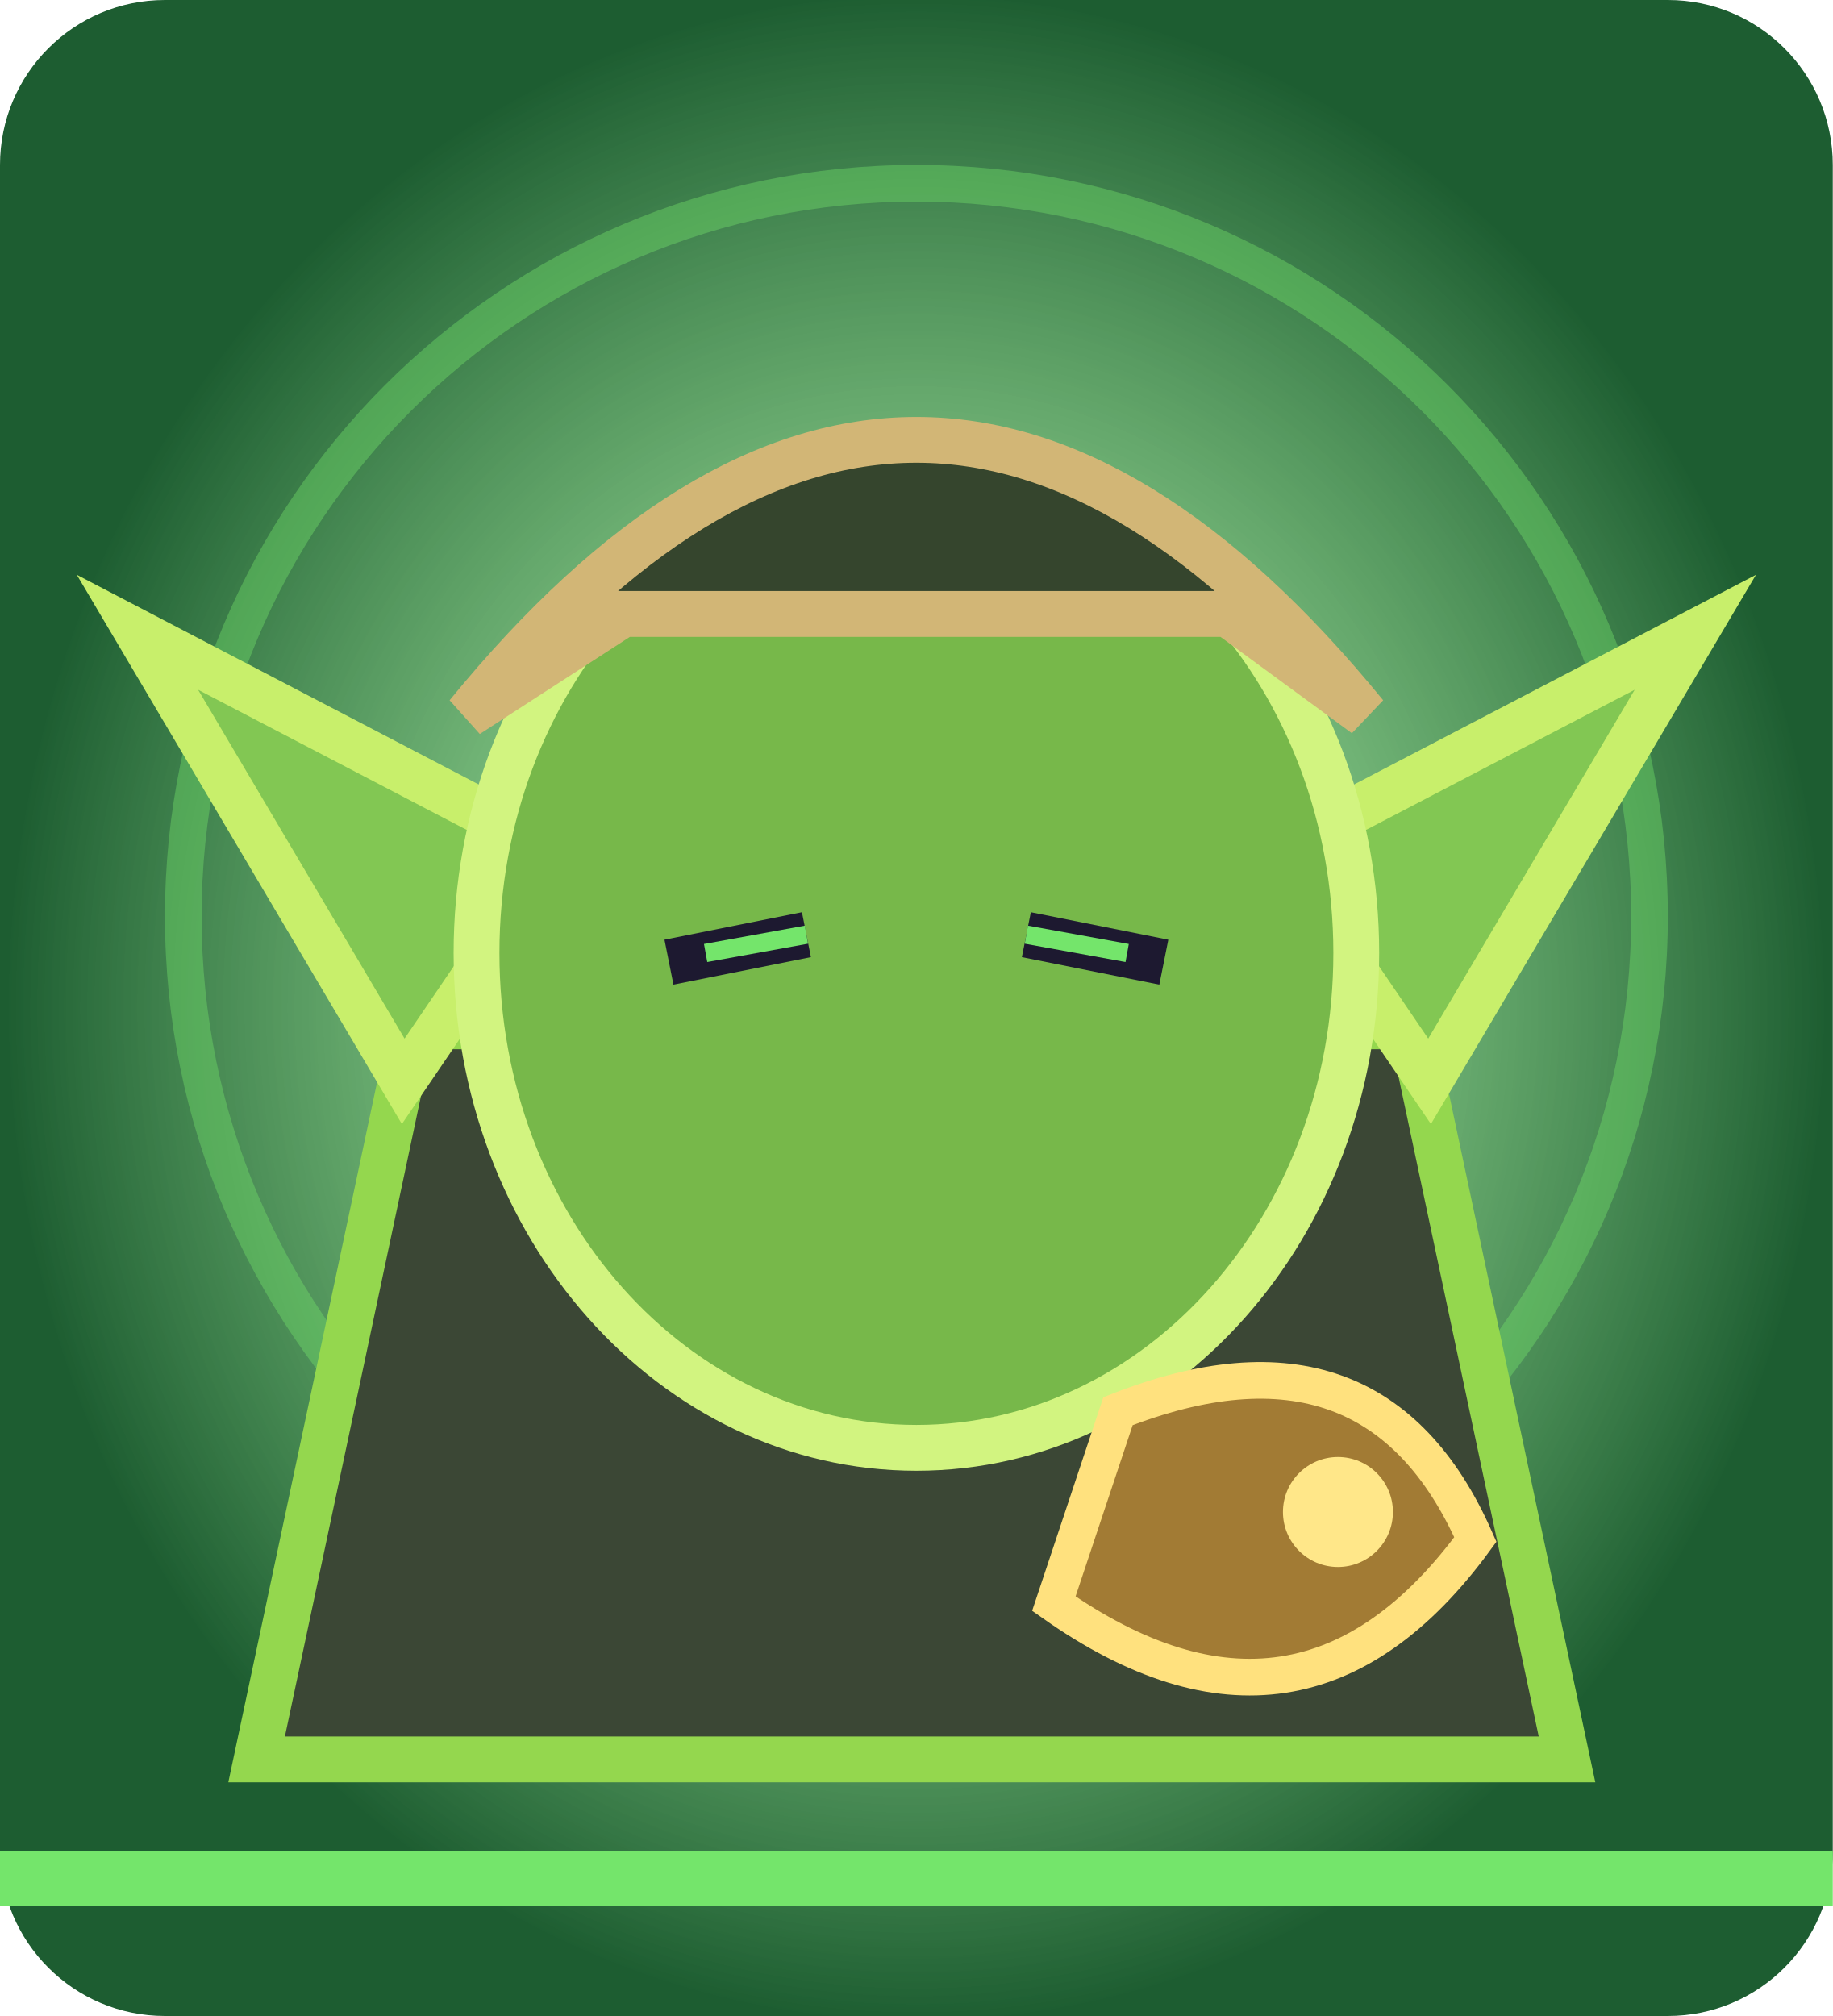
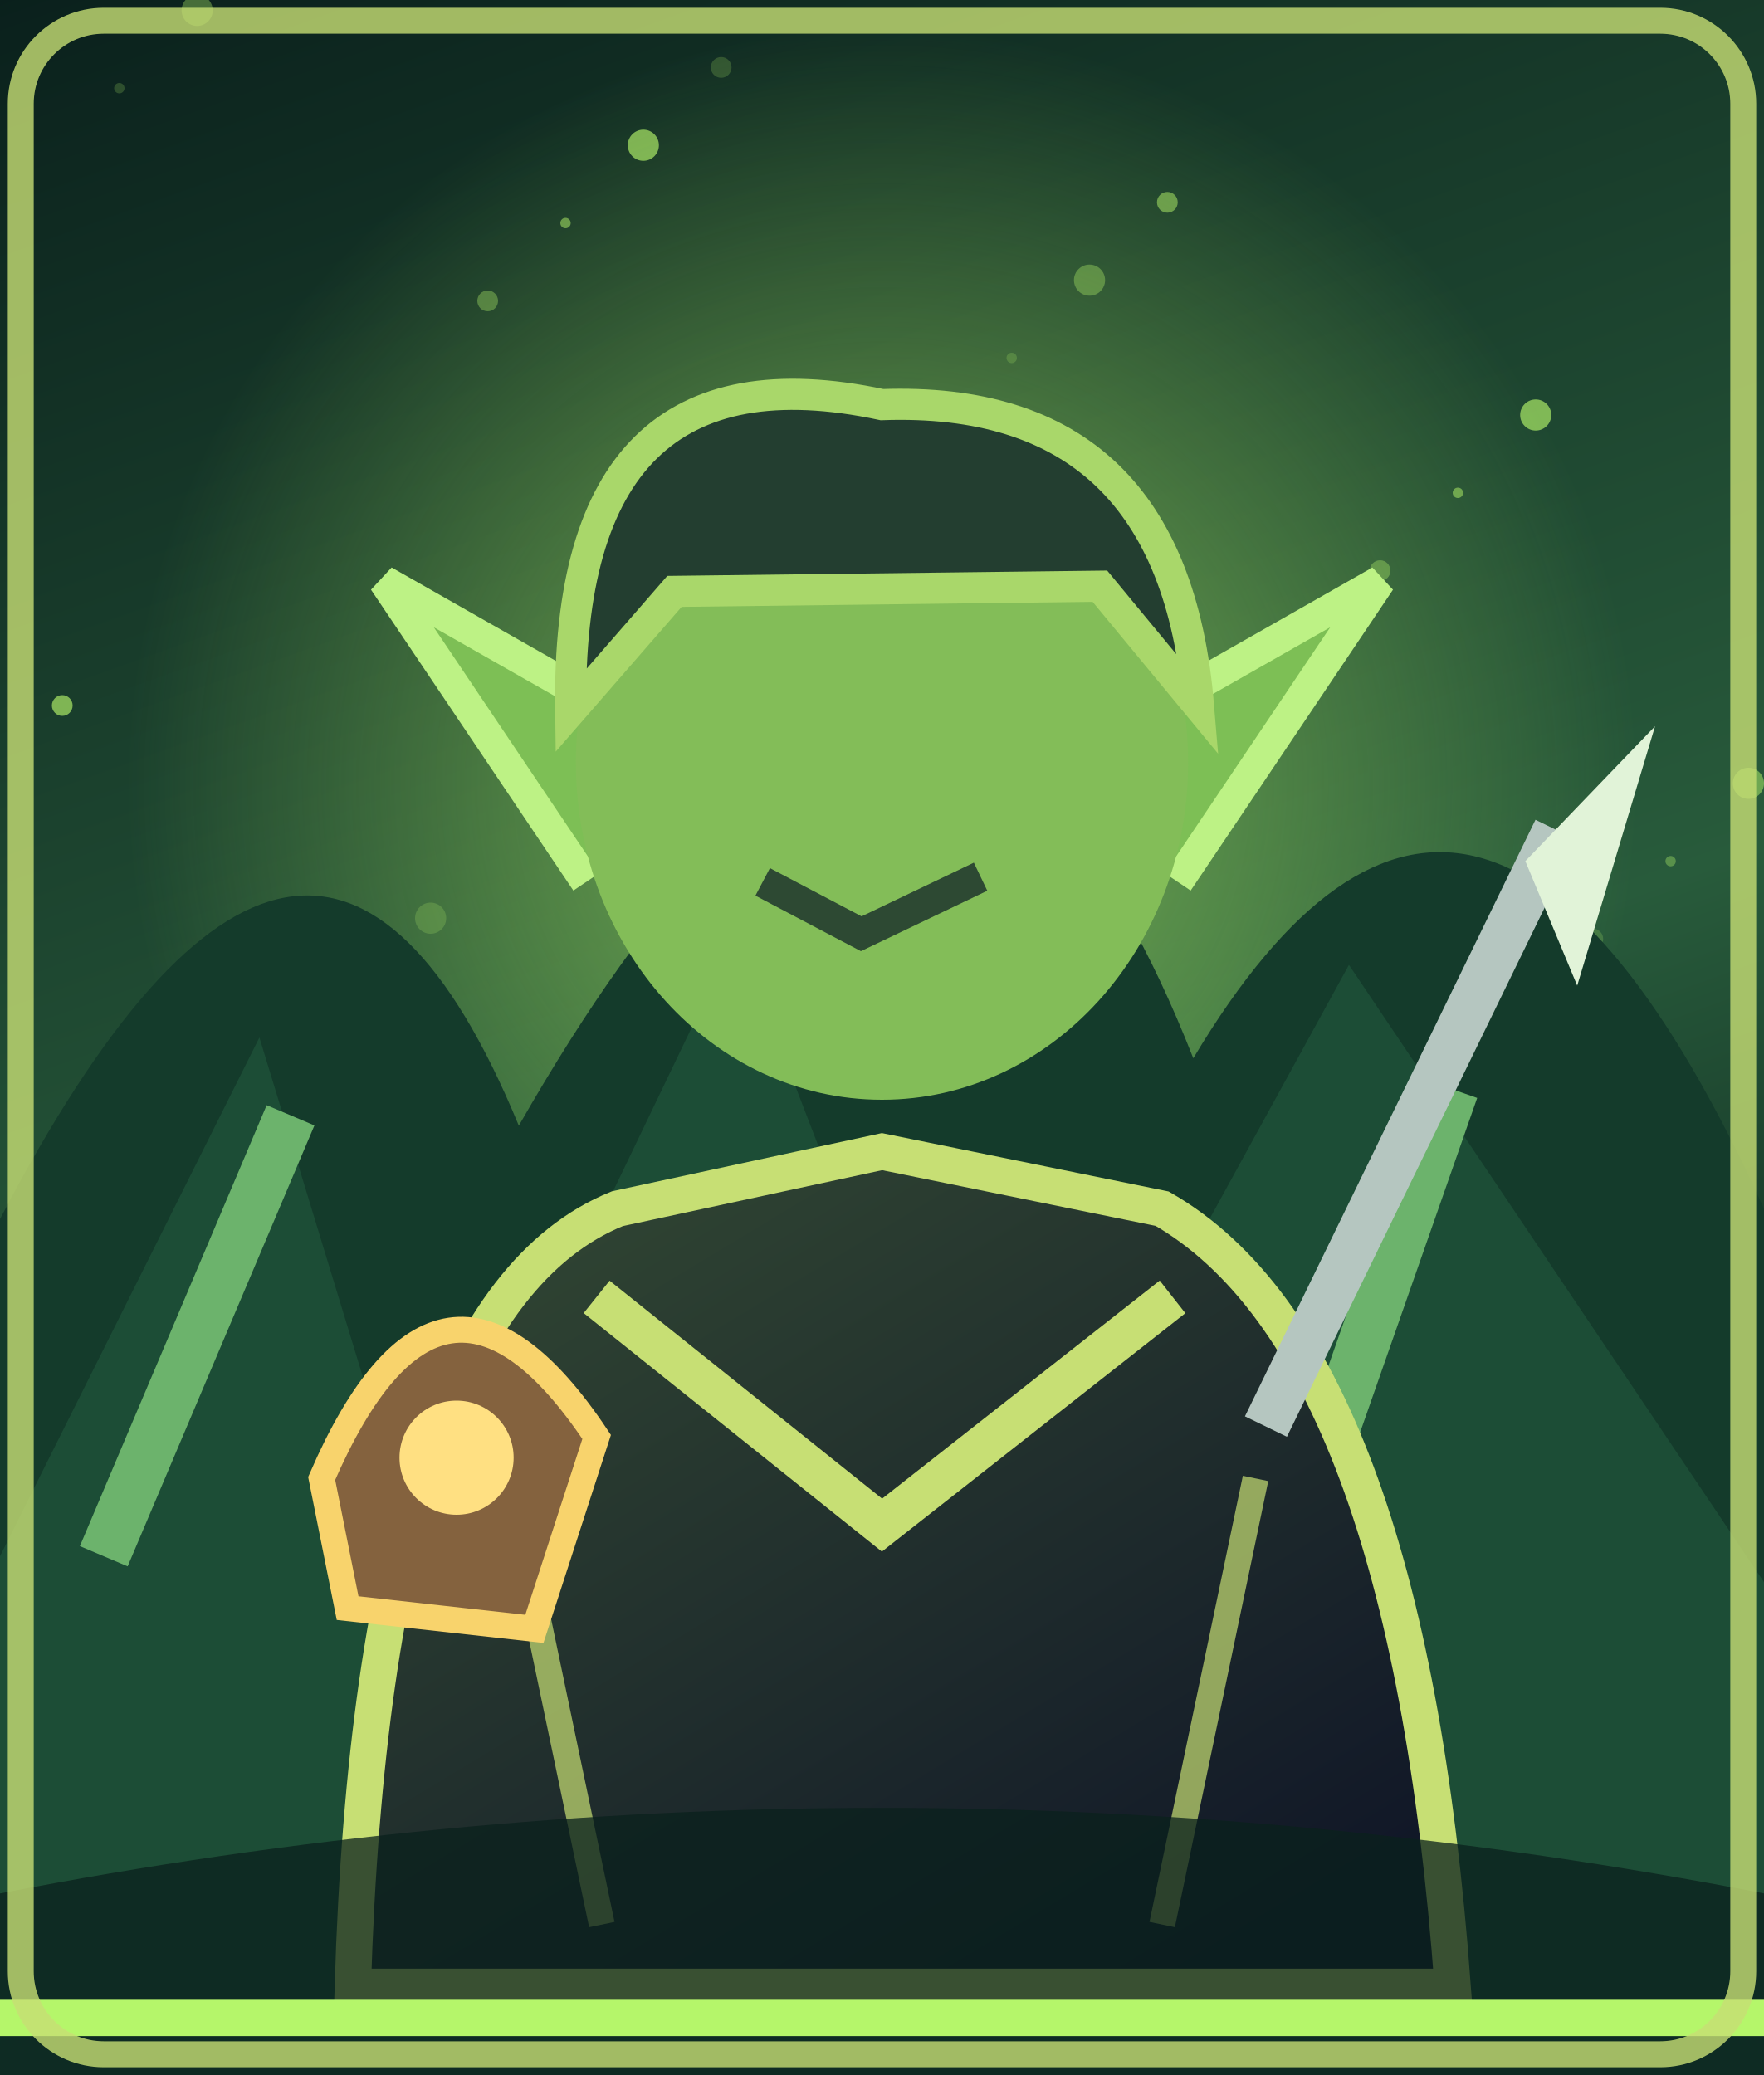
- <svg xmlns="http://www.w3.org/2000/svg" width="200" height="220" viewBox="0 0 200 220">
+ <svg xmlns="http://www.w3.org/2000/svg" width="340" height="400" viewBox="0 0 340 400">
  <defs>
-     <radialGradient id="a">
-       <stop stop-color="#74e56b" stop-opacity=".5" />
-       <stop offset="1" stop-color="#1d5d31" />
+     <linearGradient id="sky" x2=".3" y2="1">
+       <stop stop-color="#0a201c" />
+       <stop offset=".65" stop-color="#285b3b" />
+       <stop offset="1" stop-color="#0a201c" />
+     </linearGradient>
+     <radialGradient id="halo">
+       <stop stop-color="#b5f66a" stop-opacity=".6" />
+       <stop offset="1" stop-color="#b5f66a" stop-opacity="0" />
    </radialGradient>
+     <linearGradient id="coat" x2=".8" y2="1">
+       <stop stop-color="#344b34" />
+       <stop offset="1" stop-color="#101627" />
+     </linearGradient>
  </defs>
-   <rect width="200" height="220" rx="18" fill="url(#a)" />
-   <circle cx="100" cy="100" r="80" fill="none" stroke="#74e56b" stroke-opacity=".4" stroke-width="4" />
-   <path d="M45 112 L28 192 L171 192 L154 112Z" fill="#3b4735" stroke="#94d74e" stroke-width="5" />
-   <path d="M61 93 L15 69 L44 118Z M139 93 L185 69 L156 118Z" fill="#82c753" stroke="#c8ef6b" stroke-width="5" />
-   <ellipse cx="100" cy="104" rx="48" ry="54" fill="#77b84a" stroke="#d2f480" stroke-width="5" />
-   <path d="M51 78 Q100 18 149 78 L134 67 L68 67Z" fill="#35452d" stroke="#d2b676" stroke-width="5" />
-   <path d="M122 154 Q150 143 161 168 Q142 194 115 175Z" fill="#a27b34" stroke="#ffe17e" stroke-width="4" />
-   <circle cx="146" cy="165" r="6" fill="#ffe789" />
-   <path d="M73 105 L88 102 M112 102 L127 105" stroke="#1d1930" stroke-width="5" />
-   <path d="M77 104 L88 102 M112 102 L123 104" stroke="#74e56b" stroke-width="2" />
-   <path d="M0 205 L200 205" stroke="#74e56b" stroke-width="6" />
+   <rect width="340" height="400" fill="url(#sky)" />
+   <circle cx="23" cy="17" r="1" fill="#b5f66a" opacity="0.2" />
+   <circle cx="94" cy="58" r="2" fill="#b5f66a" opacity="0.35" />
+   <circle cx="165" cy="99" r="3" fill="#b5f66a" opacity="0.5" />
+   <circle cx="236" cy="140" r="1" fill="#b5f66a" opacity="0.65" />
+   <circle cx="307" cy="181" r="2" fill="#b5f66a" opacity="0.2" />
+   <circle cx="38" cy="2" r="3" fill="#b5f66a" opacity="0.35" />
+   <circle cx="109" cy="43" r="1" fill="#b5f66a" opacity="0.5" />
+   <circle cx="180" cy="84" r="2" fill="#b5f66a" opacity="0.65" />
+   <circle cx="251" cy="125" r="3" fill="#b5f66a" opacity="0.2" />
+   <circle cx="322" cy="166" r="1" fill="#b5f66a" opacity="0.35" />
+   <circle cx="53" cy="207" r="2" fill="#b5f66a" opacity="0.5" />
+   <circle cx="124" cy="28" r="3" fill="#b5f66a" opacity="0.65" />
+   <circle cx="195" cy="69" r="1" fill="#b5f66a" opacity="0.2" />
+   <circle cx="266" cy="110" r="2" fill="#b5f66a" opacity="0.35" />
+   <circle cx="337" cy="151" r="3" fill="#b5f66a" opacity="0.5" />
+   <circle cx="68" cy="192" r="1" fill="#b5f66a" opacity="0.65" />
+   <circle cx="139" cy="13" r="2" fill="#b5f66a" opacity="0.2" />
+   <circle cx="210" cy="54" r="3" fill="#b5f66a" opacity="0.35" />
+   <circle cx="281" cy="95" r="1" fill="#b5f66a" opacity="0.5" />
+   <circle cx="12" cy="136" r="2" fill="#b5f66a" opacity="0.65" />
+   <circle cx="83" cy="177" r="3" fill="#b5f66a" opacity="0.2" />
+   <circle cx="154" cy="218" r="1" fill="#b5f66a" opacity="0.35" />
+   <circle cx="225" cy="39" r="2" fill="#b5f66a" opacity="0.5" />
+   <circle cx="296" cy="80" r="3" fill="#b5f66a" opacity="0.65" />
+   <circle cx="170" cy="151" r="146" fill="url(#halo)" />
+   <path d="M0 235Q60 120 100 217Q180 77 230 204Q285 112 340 233V400H0Z" fill="#143b2b" />
+   <path d="M0 300L50 200 82 305 142 180 192 310 260 186 340 305V400H0Z" fill="#1c4d36" />
+   <path d="M20 300L56 215M245 310L280 210" stroke="#6cb36c" stroke-width="10" />
+   <path d="M68 383Q72 252 119 233L170 222 224 233Q271 260 280 383Z" fill="url(#coat)" stroke="#c7df74" stroke-width="7" />
+   <path d="M115 250L170 294 226 250" fill="none" stroke="#c7df74" stroke-width="8" />
+   <path d="M98 285L116 371M242 285L224 371" stroke="#c7df74" stroke-width="5" opacity=".7" />
+   <path d="M132 145L74 112 113 170M208 145L266 112 227 170" fill="#7dbf55" stroke="#bdf285" stroke-width="6" />
+   <ellipse cx="170" cy="147" rx="59" ry="65" fill="#83bd58" />
+   <path d="M110 137Q109 65 170 78Q226 76 231 136L212 113 130 114Z" fill="#233e30" stroke="#a9d76a" stroke-width="6" />
+   <path d="M147 170L166 180 189 169" fill="none" stroke="#2d4933" stroke-width="6" />
+   <path d="M244 275L300 160" stroke="#b5c6c0" stroke-width="9" />
+   <path d="M294 166L319 140 304 190Z" fill="#e1f3d8" />
+   <path d="M62 285Q85 232 115 277L103 314 67 310Z" fill="#84623e" stroke="#f8d36c" stroke-width="5" />
+   <circle cx="88" cy="281" r="11" fill="#ffe082" />
+   <path d="M0 365Q170 332 340 365V400H0Z" fill="#0a201c" opacity=".75" />
+   <path d="M0 389H340" stroke="#b5f66a" stroke-width="7" />
+   <rect x="4" y="4" width="332" height="392" rx="16" fill="none" stroke="#c7df74" stroke-width="5" opacity=".8" />
</svg>
